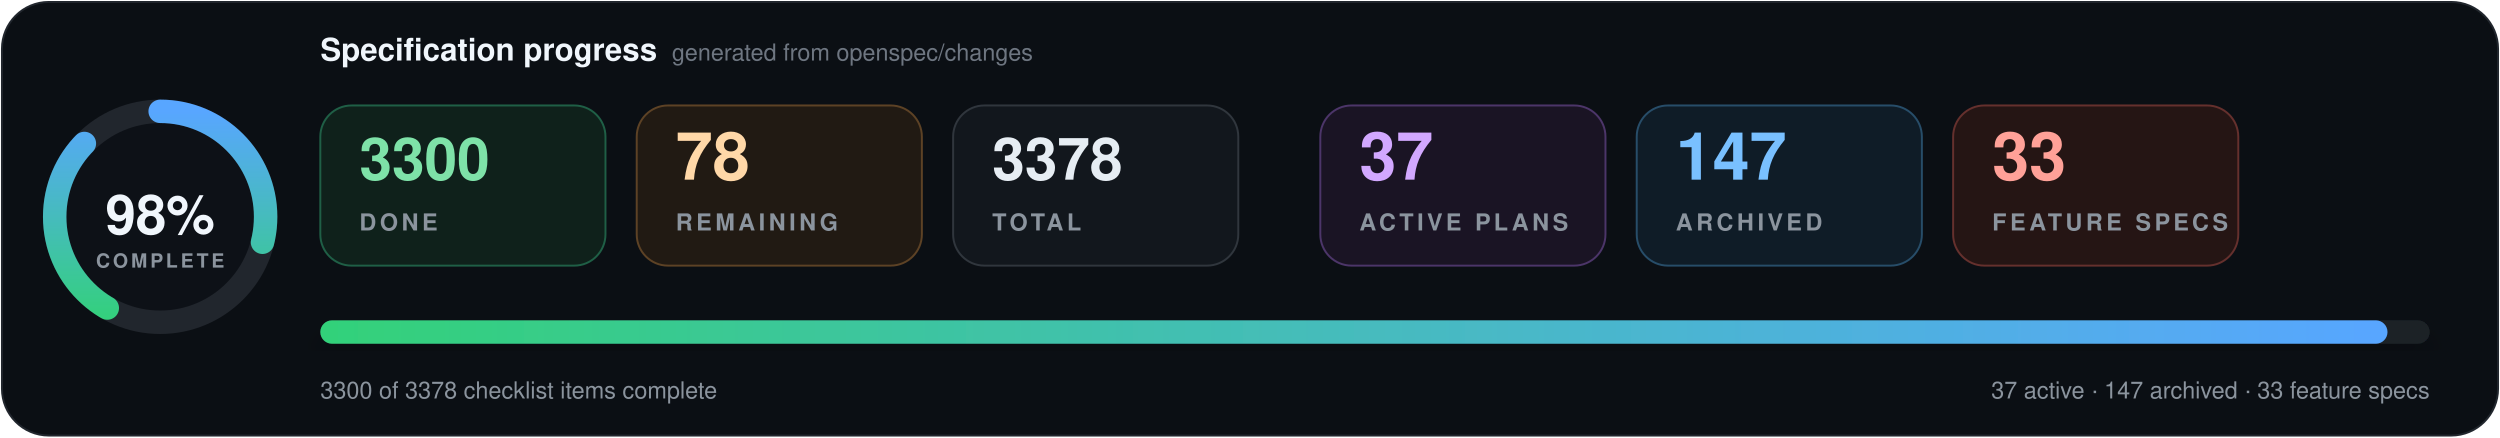
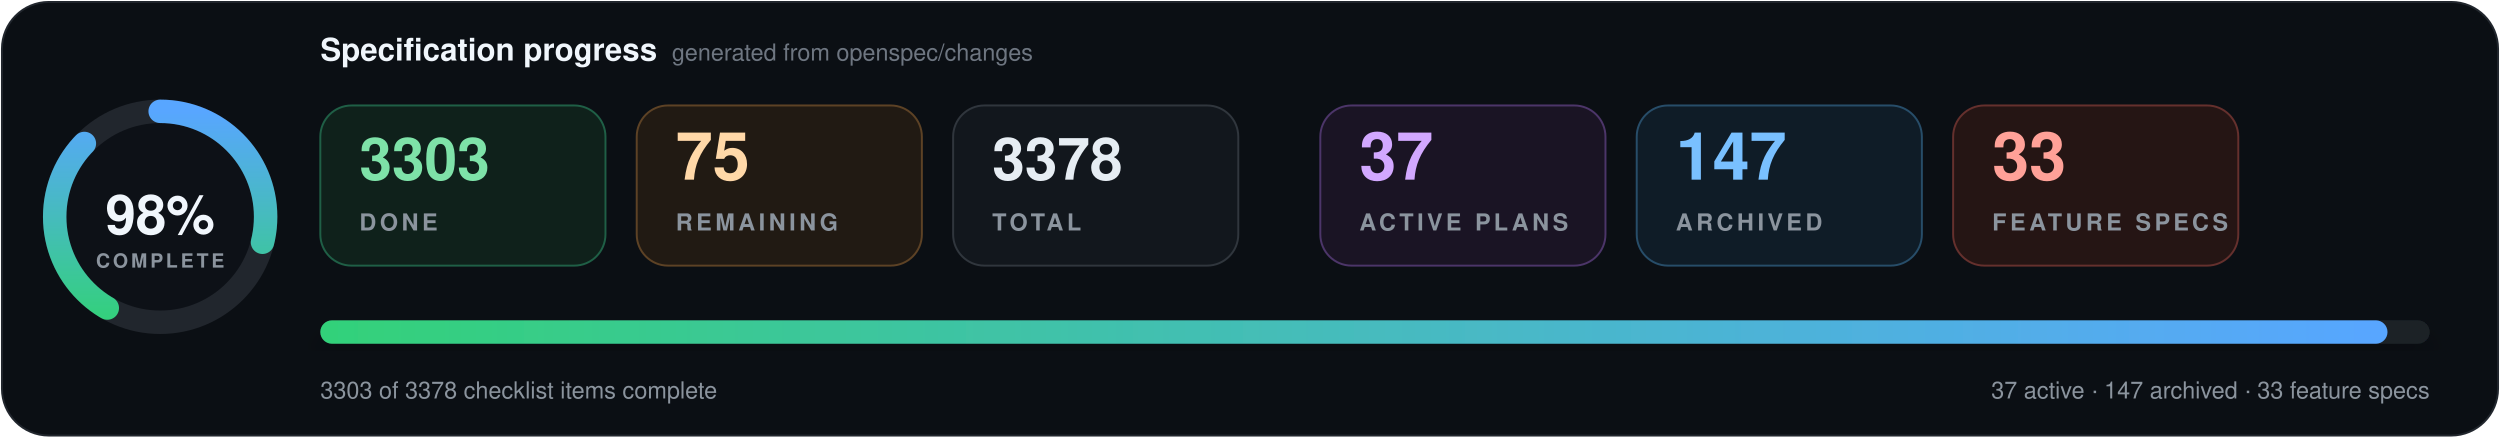
- <svg xmlns="http://www.w3.org/2000/svg" data-cache-version="1791059067" width="1280" height="224" viewBox="0 0 1280 224" role="img" aria-labelledby="title description" font-family="system-ui, -apple-system, BlinkMacSystemFont, 'Segoe UI', Helvetica, Arial, sans-serif" font-variant-numeric="tabular-nums">
+ <svg xmlns="http://www.w3.org/2000/svg" data-cache-version="1791059141" width="1280" height="224" viewBox="0 0 1280 224" role="img" aria-labelledby="title description" font-family="system-ui, -apple-system, BlinkMacSystemFont, 'Segoe UI', Helvetica, Arial, sans-serif" font-variant-numeric="tabular-nums">
  <defs>
    <linearGradient id="progress" x1="0" x2="1">
      <stop offset="0" stop-color="#33d17a" />
      <stop offset="1" stop-color="#58a6ff" />
    </linearGradient>
    <filter id="shadow" x="-10%" y="-20%" width="120%" height="150%">
      <feDropShadow dx="0" dy="7" stdDeviation="9" flood-color="#000" flood-opacity=".28" />
    </filter>
  </defs>
  <rect x="1" y="1" width="1278" height="222" rx="24" fill="#0b0f14" stroke="#21262d" />
  <g transform="translate(82 111)">
    <circle r="54" fill="#0d1117" stroke="#21262d" stroke-width="12" />
    <circle r="54" fill="none" stroke="url(#progress)" stroke-width="12" stroke-linecap="round" pathLength="100" stroke-dasharray="98 100" transform="rotate(-90)" />
    <text y="-1" text-anchor="middle" dominant-baseline="middle" fill="#f0f6fc" font-size="28" font-weight="800">98%</text>
    <text y="26" text-anchor="middle" fill="#8b949e" font-size="10" font-weight="700" letter-spacing="1.5">COMPLETE</text>
  </g>
  <text x="164" y="31" fill="#f0f6fc" font-size="16" font-weight="750">Specification progress</text>
  <text x="344" y="31" fill="#6e7681" font-size="12">generated from openspec/changes</text>
  <g transform="translate(164 54)">
    <rect width="146" height="82" rx="16" fill="#0f211b" stroke="#1f5f46" />
-     <text x="20" y="38" fill="#7ee2a8" font-size="30" font-weight="750">3300</text>
+     <text x="20" y="38" fill="#7ee2a8" font-size="30" font-weight="750">3303</text>
    <text x="20" y="64" fill="#8b949e" font-size="12" font-weight="700" letter-spacing="1.8">DONE</text>
  </g>
  <g transform="translate(326 54)">
    <rect width="146" height="82" rx="16" fill="#211a13" stroke="#5d4225" />
-     <text x="20" y="38" fill="#ffd8a8" font-size="34" font-weight="750">78</text>
+     <text x="20" y="38" fill="#ffd8a8" font-size="34" font-weight="750">75</text>
    <text x="20" y="64" fill="#8b949e" font-size="12" font-weight="700" letter-spacing="1.8">REMAINING</text>
  </g>
  <g transform="translate(488 54)">
    <rect width="146" height="82" rx="16" fill="#12171d" stroke="#30363d" />
    <text x="20" y="38" fill="#e6edf3" font-size="30" font-weight="750">3378</text>
    <text x="20" y="64" fill="#8b949e" font-size="12" font-weight="700" letter-spacing="1.8">TOTAL</text>
  </g>
  <g transform="translate(676 54)">
    <rect width="146" height="82" rx="16" fill="#1a1424" stroke="#4c3569" />
    <text x="20" y="38" fill="#d2a8ff" font-size="34" font-weight="750">37</text>
    <text x="20" y="64" fill="#8b949e" font-size="12" font-weight="700" letter-spacing="1.8">ACTIVE PLANS</text>
  </g>
  <g transform="translate(838 54)">
    <rect width="146" height="82" rx="16" fill="#0f1c27" stroke="#274d69" />
    <text x="20" y="38" fill="#79c0ff" font-size="34" font-weight="750">147</text>
    <text x="20" y="64" fill="#8b949e" font-size="12" font-weight="700" letter-spacing="1.8">ARCHIVED</text>
  </g>
  <g transform="translate(1000 54)">
    <rect width="146" height="82" rx="16" fill="#251514" stroke="#65302d" />
    <text x="20" y="38" fill="#ffa198" font-size="34" font-weight="750">33</text>
    <text x="20" y="64" fill="#8b949e" font-size="12" font-weight="700" letter-spacing="1.8">FEATURE SPECS</text>
  </g>
  <g filter="url(#shadow)">
    <rect x="164" y="164" width="1080" height="12" rx="6" fill="#1b2128" />
    <rect x="164" y="164" width="1058.4" height="12" rx="6" fill="url(#progress)" />
  </g>
-   <text x="164" y="204" fill="#8b949e" font-size="12">3300 of 3378 checklist items complete</text>
+   <text x="164" y="204" fill="#8b949e" font-size="12">3303 of 3378 checklist items complete</text>
  <text x="1244" y="204" text-anchor="end" fill="#8b949e" font-size="12">37 active · 147 archived · 33 feature specs</text>
</svg>
